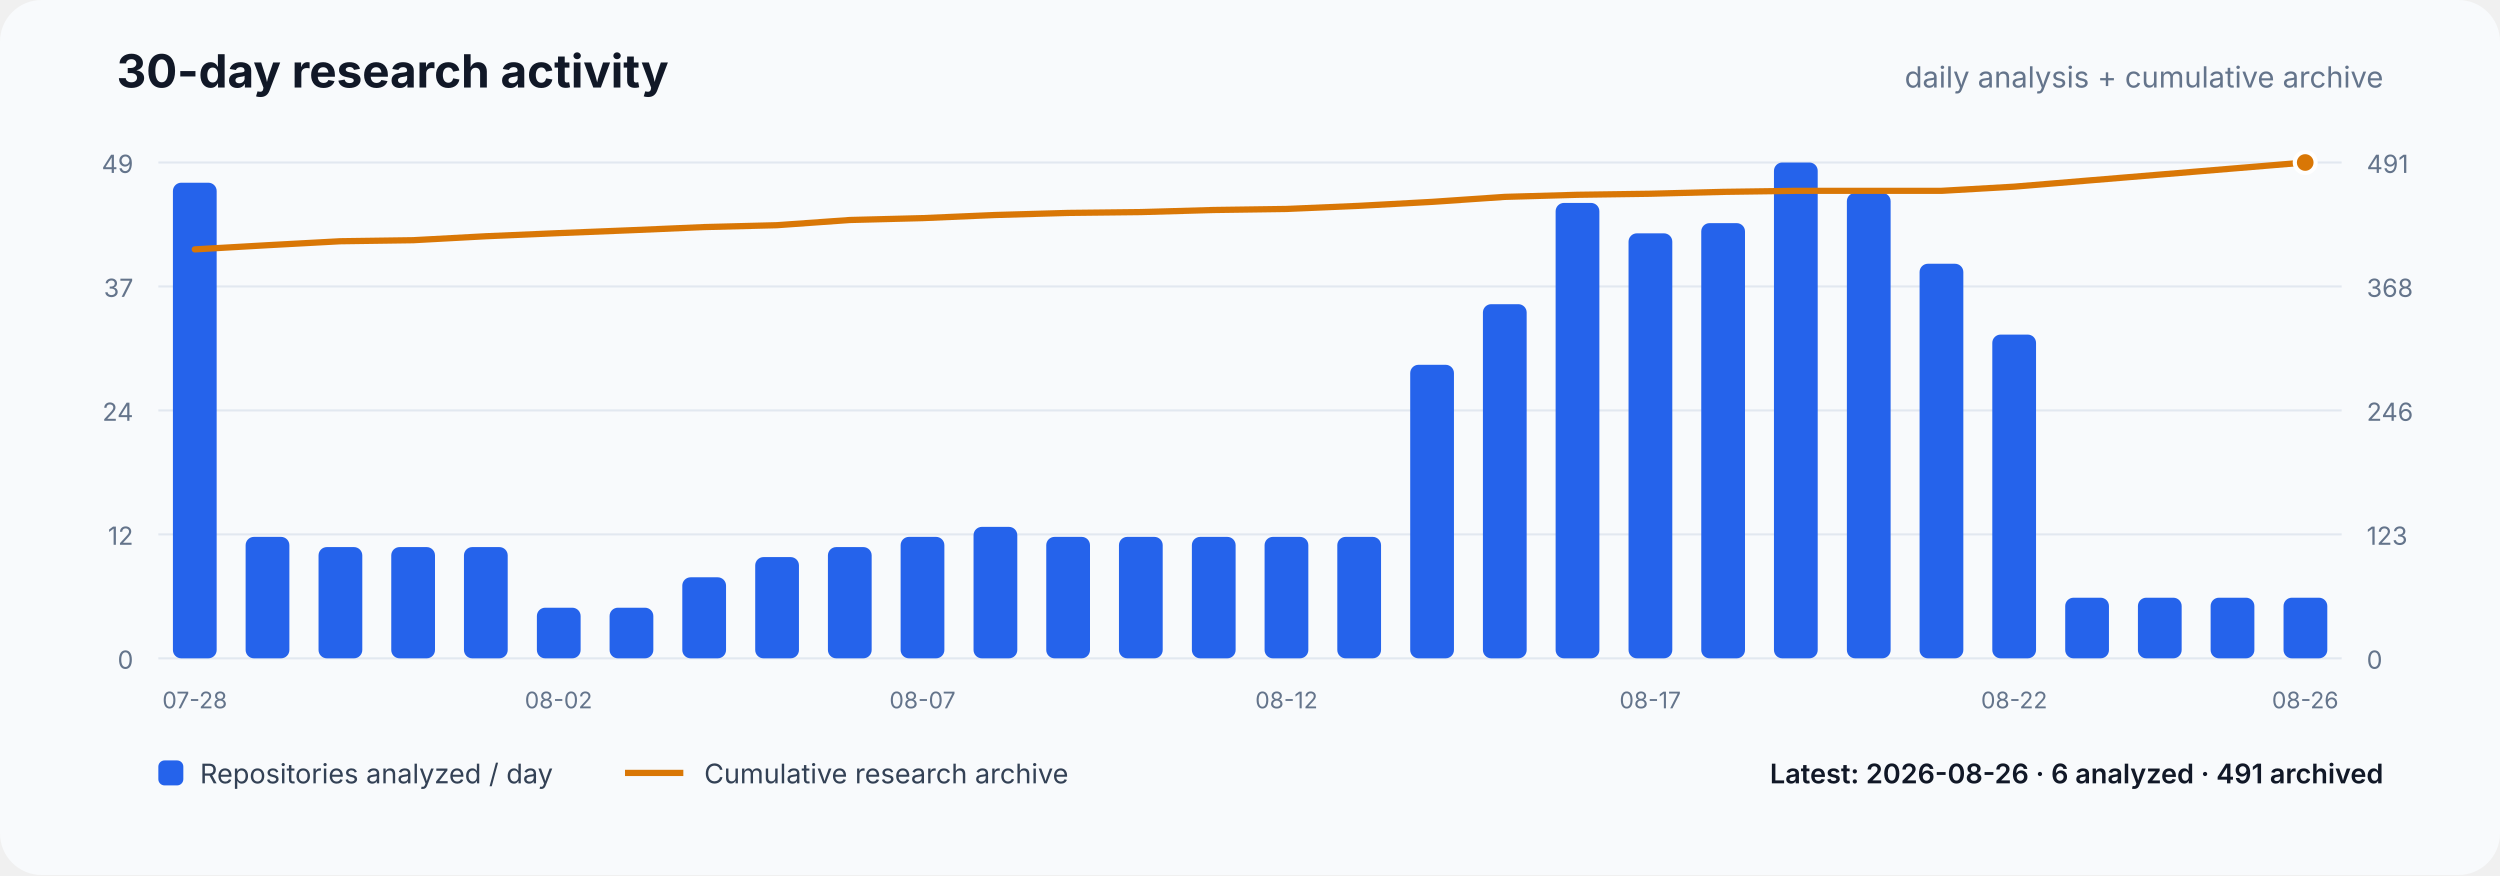
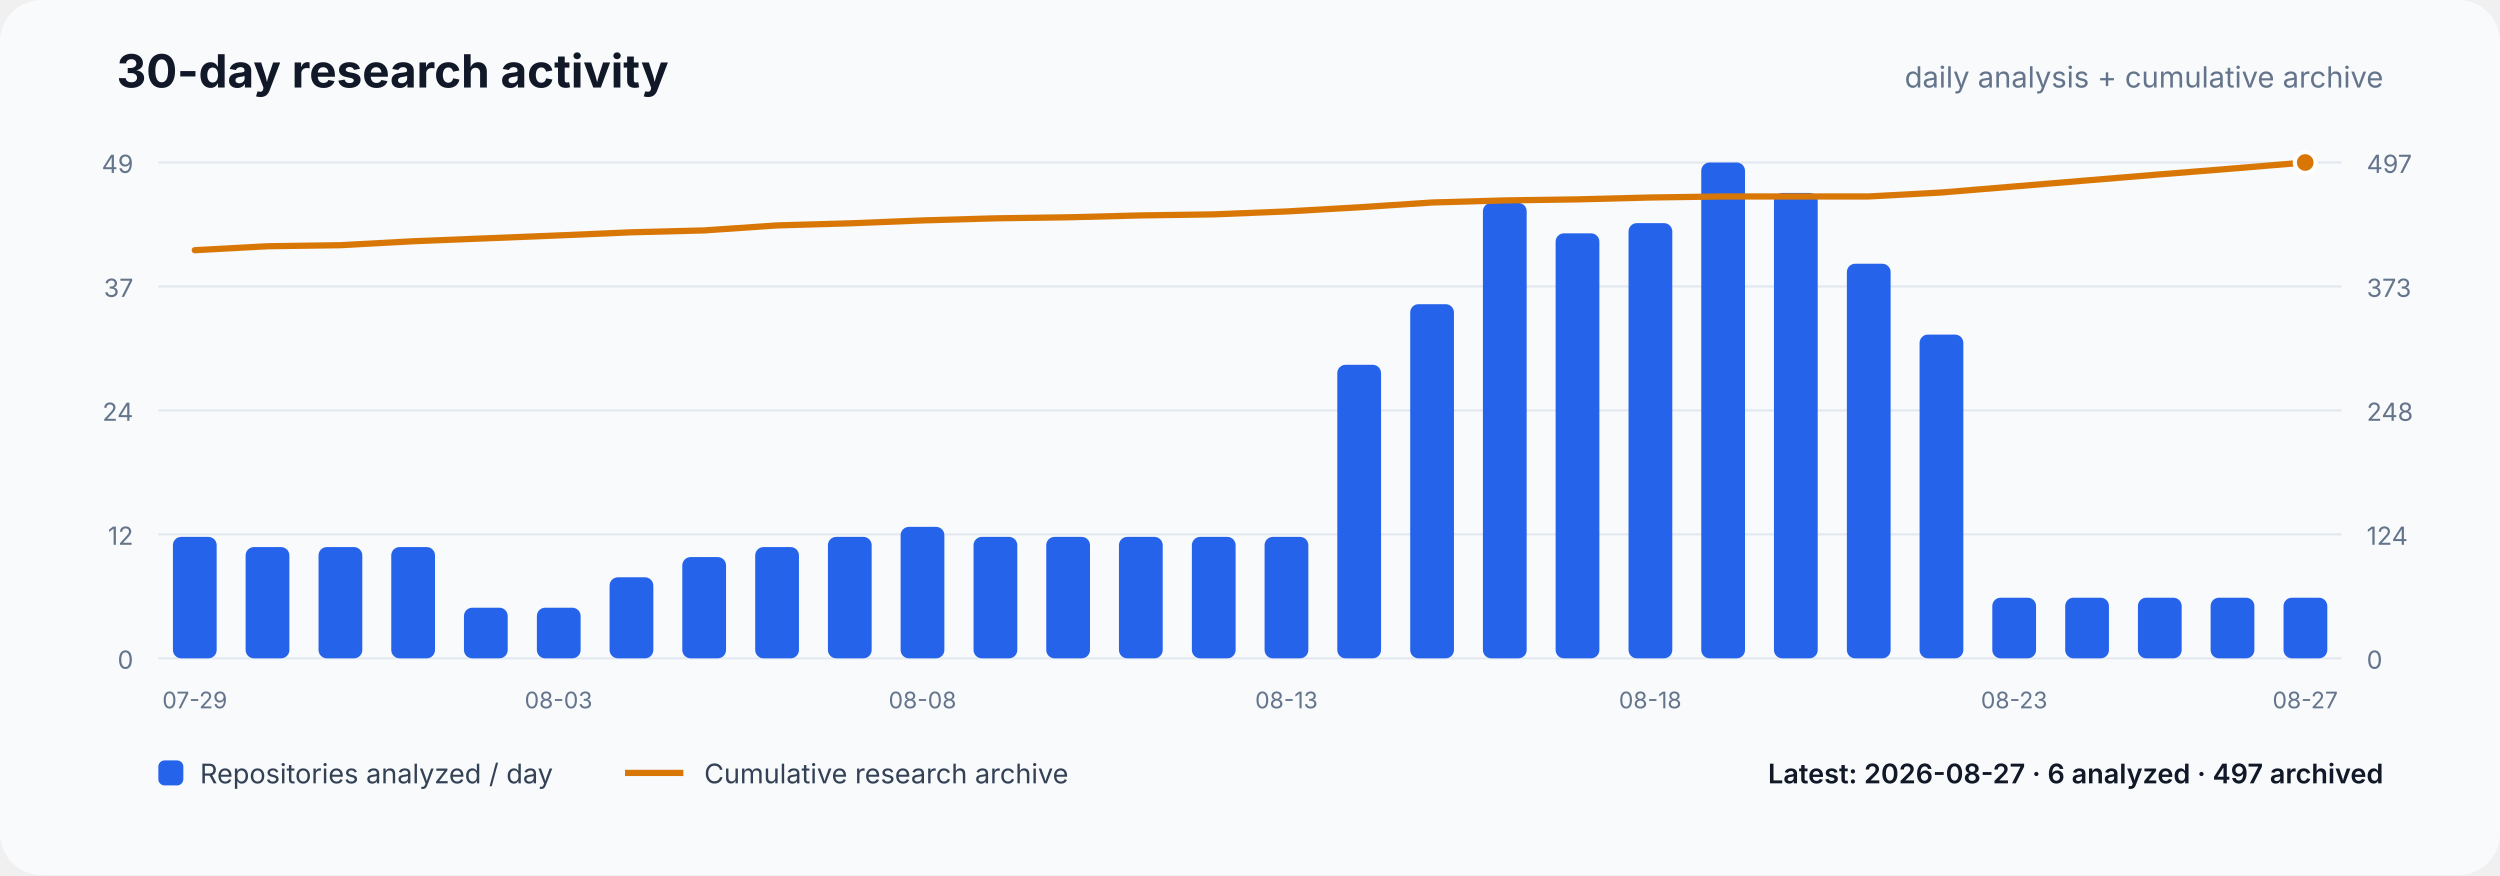
<svg xmlns="http://www.w3.org/2000/svg" width="1200" height="420" viewBox="0 0 1200 420" role="img" aria-labelledby="title desc">
  <rect width="1200" height="420" rx="20" fill="#f8fafc" />
  <text x="56" y="42" font-family="Inter,system-ui,sans-serif" font-size="22" font-weight="700" fill="#111827">30-day research activity</text>
  <text x="1144" y="42" text-anchor="end" font-family="Inter,system-ui,sans-serif" font-size="14" fill="#64748b">daily analysis + cumulative archive</text>
  <line x1="76" y1="316.0" x2="1124" y2="316.0" stroke="#e2e8f0" />
  <text x="64" y="321.0" text-anchor="end" font-family="Inter,system-ui,sans-serif" font-size="12" fill="#64748b">0</text>
  <text x="1136" y="321.0" font-family="Inter,system-ui,sans-serif" font-size="12" fill="#64748b">0</text>
  <line x1="76" y1="256.5" x2="1124" y2="256.5" stroke="#e2e8f0" />
  <text x="64" y="261.5" text-anchor="end" font-family="Inter,system-ui,sans-serif" font-size="12" fill="#64748b">12</text>
-   <text x="1136" y="261.5" font-family="Inter,system-ui,sans-serif" font-size="12" fill="#64748b">123</text>
+   <text x="1136" y="261.5" font-family="Inter,system-ui,sans-serif" font-size="12" fill="#64748b">124</text>
  <line x1="76" y1="197.0" x2="1124" y2="197.0" stroke="#e2e8f0" />
  <text x="64" y="202.0" text-anchor="end" font-family="Inter,system-ui,sans-serif" font-size="12" fill="#64748b">24</text>
-   <text x="1136" y="202.0" font-family="Inter,system-ui,sans-serif" font-size="12" fill="#64748b">246</text>
+   <text x="1136" y="202.0" font-family="Inter,system-ui,sans-serif" font-size="12" fill="#64748b">248</text>
  <line x1="76" y1="137.5" x2="1124" y2="137.5" stroke="#e2e8f0" />
  <text x="64" y="142.5" text-anchor="end" font-family="Inter,system-ui,sans-serif" font-size="12" fill="#64748b">37</text>
-   <text x="1136" y="142.5" font-family="Inter,system-ui,sans-serif" font-size="12" fill="#64748b">368</text>
+   <text x="1136" y="142.5" font-family="Inter,system-ui,sans-serif" font-size="12" fill="#64748b">373</text>
  <line x1="76" y1="78.0" x2="1124" y2="78.0" stroke="#e2e8f0" />
  <text x="64" y="83.0" text-anchor="end" font-family="Inter,system-ui,sans-serif" font-size="12" fill="#64748b">49</text>
-   <text x="1136" y="83.0" font-family="Inter,system-ui,sans-serif" font-size="12" fill="#64748b">491</text>
-   <rect x="83.0" y="87.7" width="21.0" height="228.3" rx="4" fill="#2563eb" />
-   <text x="93.5" y="340" text-anchor="middle" font-family="Inter,system-ui,sans-serif" font-size="11" fill="#64748b">07-28</text>
-   <rect x="117.9" y="257.7" width="21.0" height="58.3" rx="4" fill="#2563eb" />
+   <text x="1136" y="83.0" font-family="Inter,system-ui,sans-serif" font-size="12" fill="#64748b">497</text>
+   <rect x="83.0" y="257.7" width="21.0" height="58.3" rx="4" fill="#2563eb" />
+   <text x="93.5" y="340" text-anchor="middle" font-family="Inter,system-ui,sans-serif" font-size="11" fill="#64748b">07-29</text>
+   <rect x="117.9" y="262.6" width="21.0" height="53.4" rx="4" fill="#2563eb" />
  <rect x="152.9" y="262.6" width="21.0" height="53.4" rx="4" fill="#2563eb" />
  <rect x="187.8" y="262.6" width="21.0" height="53.4" rx="4" fill="#2563eb" />
-   <rect x="222.7" y="262.6" width="21.0" height="53.4" rx="4" fill="#2563eb" />
+   <rect x="222.7" y="291.7" width="21.0" height="24.3" rx="4" fill="#2563eb" />
  <rect x="257.7" y="291.7" width="21.0" height="24.3" rx="4" fill="#2563eb" />
-   <text x="268.1" y="340" text-anchor="middle" font-family="Inter,system-ui,sans-serif" font-size="11" fill="#64748b">08-02</text>
-   <rect x="292.6" y="291.7" width="21.0" height="24.3" rx="4" fill="#2563eb" />
-   <rect x="327.5" y="277.1" width="21.0" height="38.9" rx="4" fill="#2563eb" />
-   <rect x="362.5" y="267.4" width="21.0" height="48.6" rx="4" fill="#2563eb" />
-   <rect x="397.4" y="262.6" width="21.0" height="53.4" rx="4" fill="#2563eb" />
-   <rect x="432.3" y="257.7" width="21.0" height="58.3" rx="4" fill="#2563eb" />
-   <text x="442.8" y="340" text-anchor="middle" font-family="Inter,system-ui,sans-serif" font-size="11" fill="#64748b">08-07</text>
-   <rect x="467.3" y="252.9" width="21.0" height="63.1" rx="4" fill="#2563eb" />
+   <text x="268.1" y="340" text-anchor="middle" font-family="Inter,system-ui,sans-serif" font-size="11" fill="#64748b">08-03</text>
+   <rect x="292.6" y="277.1" width="21.0" height="38.9" rx="4" fill="#2563eb" />
+   <rect x="327.5" y="267.4" width="21.0" height="48.6" rx="4" fill="#2563eb" />
+   <rect x="362.5" y="262.6" width="21.0" height="53.4" rx="4" fill="#2563eb" />
+   <rect x="397.4" y="257.7" width="21.0" height="58.3" rx="4" fill="#2563eb" />
+   <rect x="432.3" y="252.9" width="21.0" height="63.1" rx="4" fill="#2563eb" />
+   <text x="442.8" y="340" text-anchor="middle" font-family="Inter,system-ui,sans-serif" font-size="11" fill="#64748b">08-08</text>
+   <rect x="467.3" y="257.7" width="21.0" height="58.3" rx="4" fill="#2563eb" />
  <rect x="502.2" y="257.7" width="21.0" height="58.3" rx="4" fill="#2563eb" />
  <rect x="537.1" y="257.7" width="21.0" height="58.3" rx="4" fill="#2563eb" />
  <rect x="572.1" y="257.7" width="21.0" height="58.3" rx="4" fill="#2563eb" />
  <rect x="607.0" y="257.7" width="21.0" height="58.3" rx="4" fill="#2563eb" />
-   <text x="617.5" y="340" text-anchor="middle" font-family="Inter,system-ui,sans-serif" font-size="11" fill="#64748b">08-12</text>
-   <rect x="641.9" y="257.7" width="21.0" height="58.3" rx="4" fill="#2563eb" />
-   <rect x="676.9" y="175.1" width="21.0" height="140.9" rx="4" fill="#2563eb" />
-   <rect x="711.8" y="146.0" width="21.0" height="170.0" rx="4" fill="#2563eb" />
-   <rect x="746.7" y="97.4" width="21.0" height="218.6" rx="4" fill="#2563eb" />
-   <rect x="781.7" y="112.0" width="21.0" height="204.0" rx="4" fill="#2563eb" />
-   <text x="792.1" y="340" text-anchor="middle" font-family="Inter,system-ui,sans-serif" font-size="11" fill="#64748b">08-17</text>
-   <rect x="816.6" y="107.1" width="21.0" height="208.9" rx="4" fill="#2563eb" />
-   <rect x="851.5" y="78.0" width="21.0" height="238.0" rx="4" fill="#2563eb" />
-   <rect x="886.5" y="92.6" width="21.0" height="223.4" rx="4" fill="#2563eb" />
-   <rect x="921.4" y="126.6" width="21.0" height="189.4" rx="4" fill="#2563eb" />
-   <rect x="956.3" y="160.6" width="21.0" height="155.4" rx="4" fill="#2563eb" />
-   <text x="966.8" y="340" text-anchor="middle" font-family="Inter,system-ui,sans-serif" font-size="11" fill="#64748b">08-22</text>
+   <text x="617.5" y="340" text-anchor="middle" font-family="Inter,system-ui,sans-serif" font-size="11" fill="#64748b">08-13</text>
+   <rect x="641.9" y="175.1" width="21.0" height="140.9" rx="4" fill="#2563eb" />
+   <rect x="676.9" y="146.0" width="21.0" height="170.0" rx="4" fill="#2563eb" />
+   <rect x="711.8" y="97.4" width="21.0" height="218.6" rx="4" fill="#2563eb" />
+   <rect x="746.7" y="112.0" width="21.0" height="204.0" rx="4" fill="#2563eb" />
+   <rect x="781.7" y="107.1" width="21.0" height="208.9" rx="4" fill="#2563eb" />
+   <text x="792.1" y="340" text-anchor="middle" font-family="Inter,system-ui,sans-serif" font-size="11" fill="#64748b">08-18</text>
+   <rect x="816.6" y="78.0" width="21.0" height="238.0" rx="4" fill="#2563eb" />
+   <rect x="851.5" y="92.6" width="21.0" height="223.4" rx="4" fill="#2563eb" />
+   <rect x="886.5" y="126.6" width="21.0" height="189.4" rx="4" fill="#2563eb" />
+   <rect x="921.4" y="160.6" width="21.0" height="155.4" rx="4" fill="#2563eb" />
+   <rect x="956.3" y="286.9" width="21.0" height="29.1" rx="4" fill="#2563eb" />
+   <text x="966.8" y="340" text-anchor="middle" font-family="Inter,system-ui,sans-serif" font-size="11" fill="#64748b">08-23</text>
  <rect x="991.3" y="286.9" width="21.0" height="29.1" rx="4" fill="#2563eb" />
  <rect x="1026.2" y="286.9" width="21.0" height="29.1" rx="4" fill="#2563eb" />
  <rect x="1061.1" y="286.9" width="21.0" height="29.1" rx="4" fill="#2563eb" />
  <rect x="1096.1" y="286.9" width="21.0" height="29.1" rx="4" fill="#2563eb" />
-   <text x="1106.5" y="340" text-anchor="middle" font-family="Inter,system-ui,sans-serif" font-size="11" fill="#64748b">08-26</text>
-   <polyline points="93.5,119.7 128.4,117.7 163.3,115.8 198.3,115.3 233.2,113.4 268.1,111.9 303.1,110.5 338.0,109.0 372.9,108.1 407.9,105.6 442.8,104.7 477.7,103.2 512.7,102.2 547.6,101.8 582.5,100.8 617.5,100.3 652.4,98.8 687.3,96.9 722.3,94.5 757.2,93.5 792.1,93.0 827.1,92.1 862.0,91.6 896.9,91.6 931.9,91.6 966.8,89.6 1001.7,86.7 1036.7,83.8 1071.6,80.9 1106.5,78.0" fill="none" stroke="#d97706" stroke-width="3" stroke-linejoin="round" stroke-linecap="round" />
+   <text x="1106.5" y="340" text-anchor="middle" font-family="Inter,system-ui,sans-serif" font-size="11" fill="#64748b">08-27</text>
+   <polyline points="93.5,120.1 128.4,118.2 163.3,117.7 198.3,115.8 233.2,114.4 268.1,113.0 303.1,111.5 338.0,110.6 372.9,108.2 407.9,107.2 442.8,105.8 477.7,104.8 512.7,104.3 547.6,103.4 582.5,102.9 617.5,101.5 652.4,99.5 687.3,97.2 722.3,96.2 757.2,95.7 792.1,94.8 827.1,94.3 862.0,94.3 896.9,94.3 931.9,92.4 966.8,89.5 1001.7,86.6 1036.7,83.7 1071.6,80.9 1106.5,78.0" fill="none" stroke="#d97706" stroke-width="3" stroke-linejoin="round" stroke-linecap="round" />
  <circle cx="1106.5" cy="78.0" r="5" fill="#d97706" stroke="#fff" stroke-width="2" />
  <rect x="76" y="365" width="12" height="12" rx="3" fill="#2563eb" />
  <text x="96" y="376" font-family="Inter,system-ui,sans-serif" font-size="13" fill="#334155">Repositories analyzed / day</text>
  <line x1="300" y1="371" x2="328" y2="371" stroke="#d97706" stroke-width="3" />
  <text x="338" y="376" font-family="Inter,system-ui,sans-serif" font-size="13" fill="#334155">Cumulative research archive</text>
-   <text x="1144" y="376" text-anchor="end" font-family="Inter,system-ui,sans-serif" font-size="13" font-weight="600" fill="#111827">Latest: 2026-08-26 · 6 analyzed · 491 archived</text>
+   <text x="1144" y="376" text-anchor="end" font-family="Inter,system-ui,sans-serif" font-size="13" font-weight="600" fill="#111827">Latest: 2026-08-27 · 6 analyzed · 497 archived</text>
</svg>
